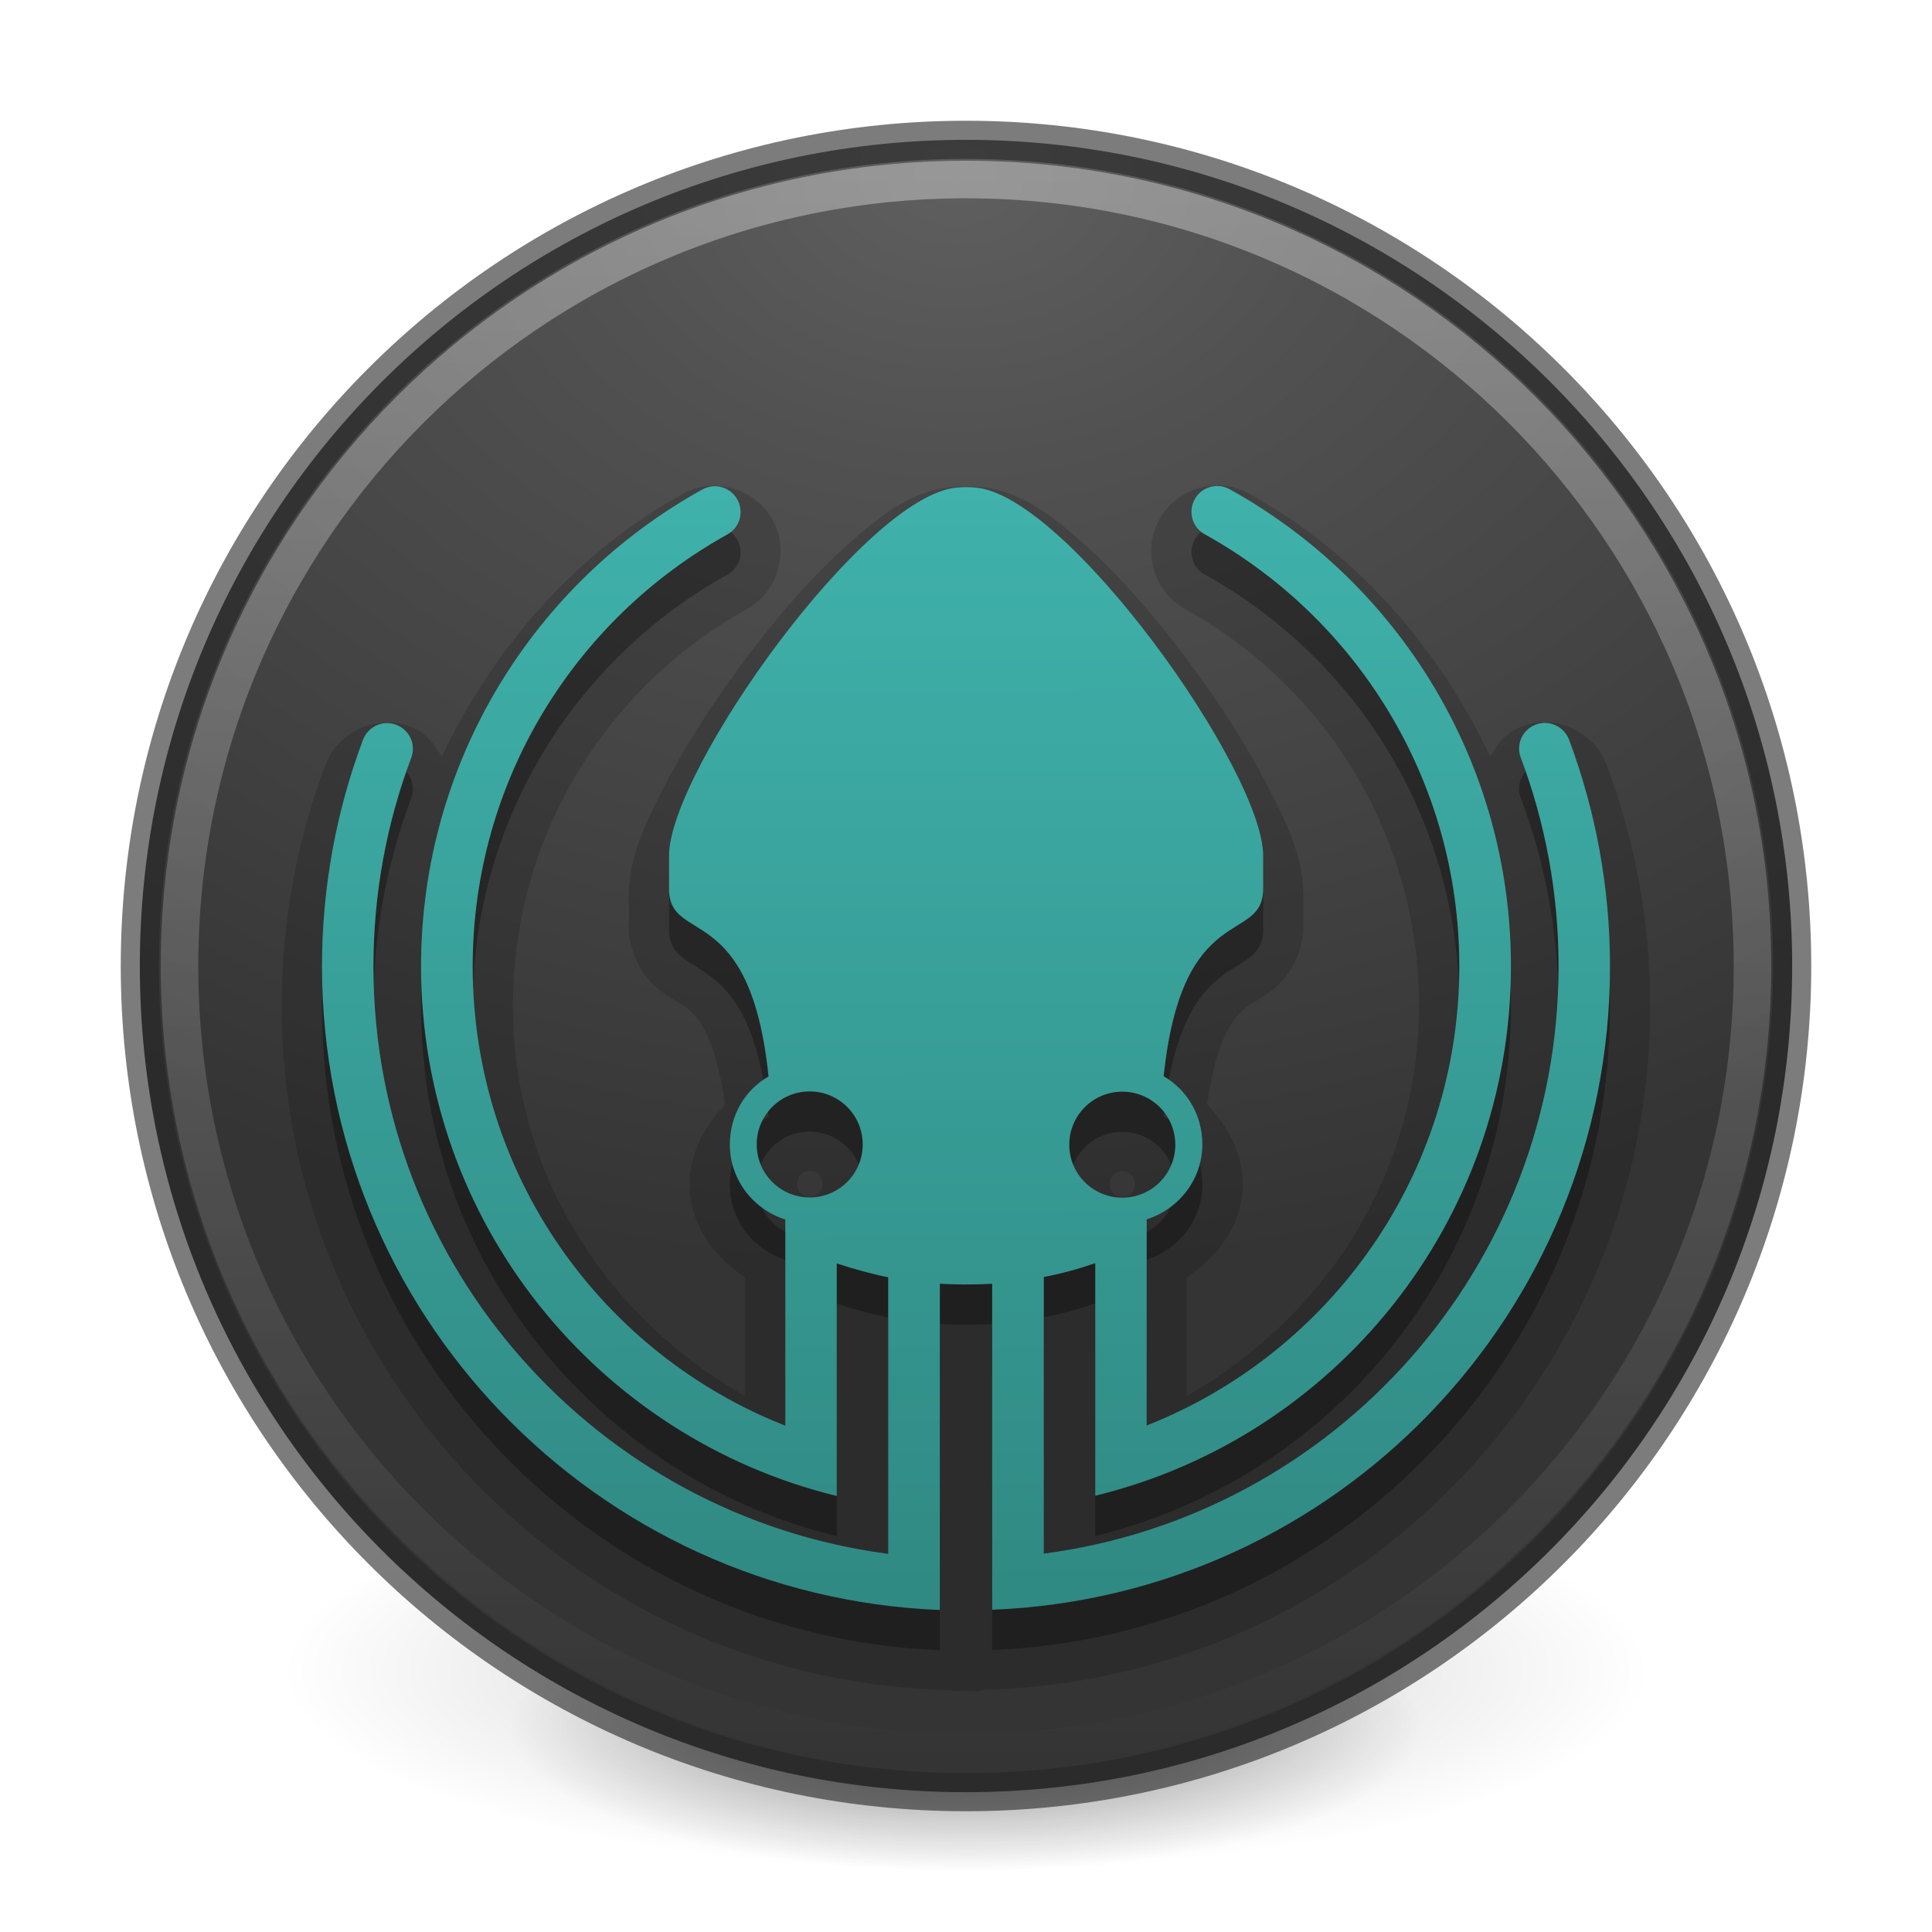
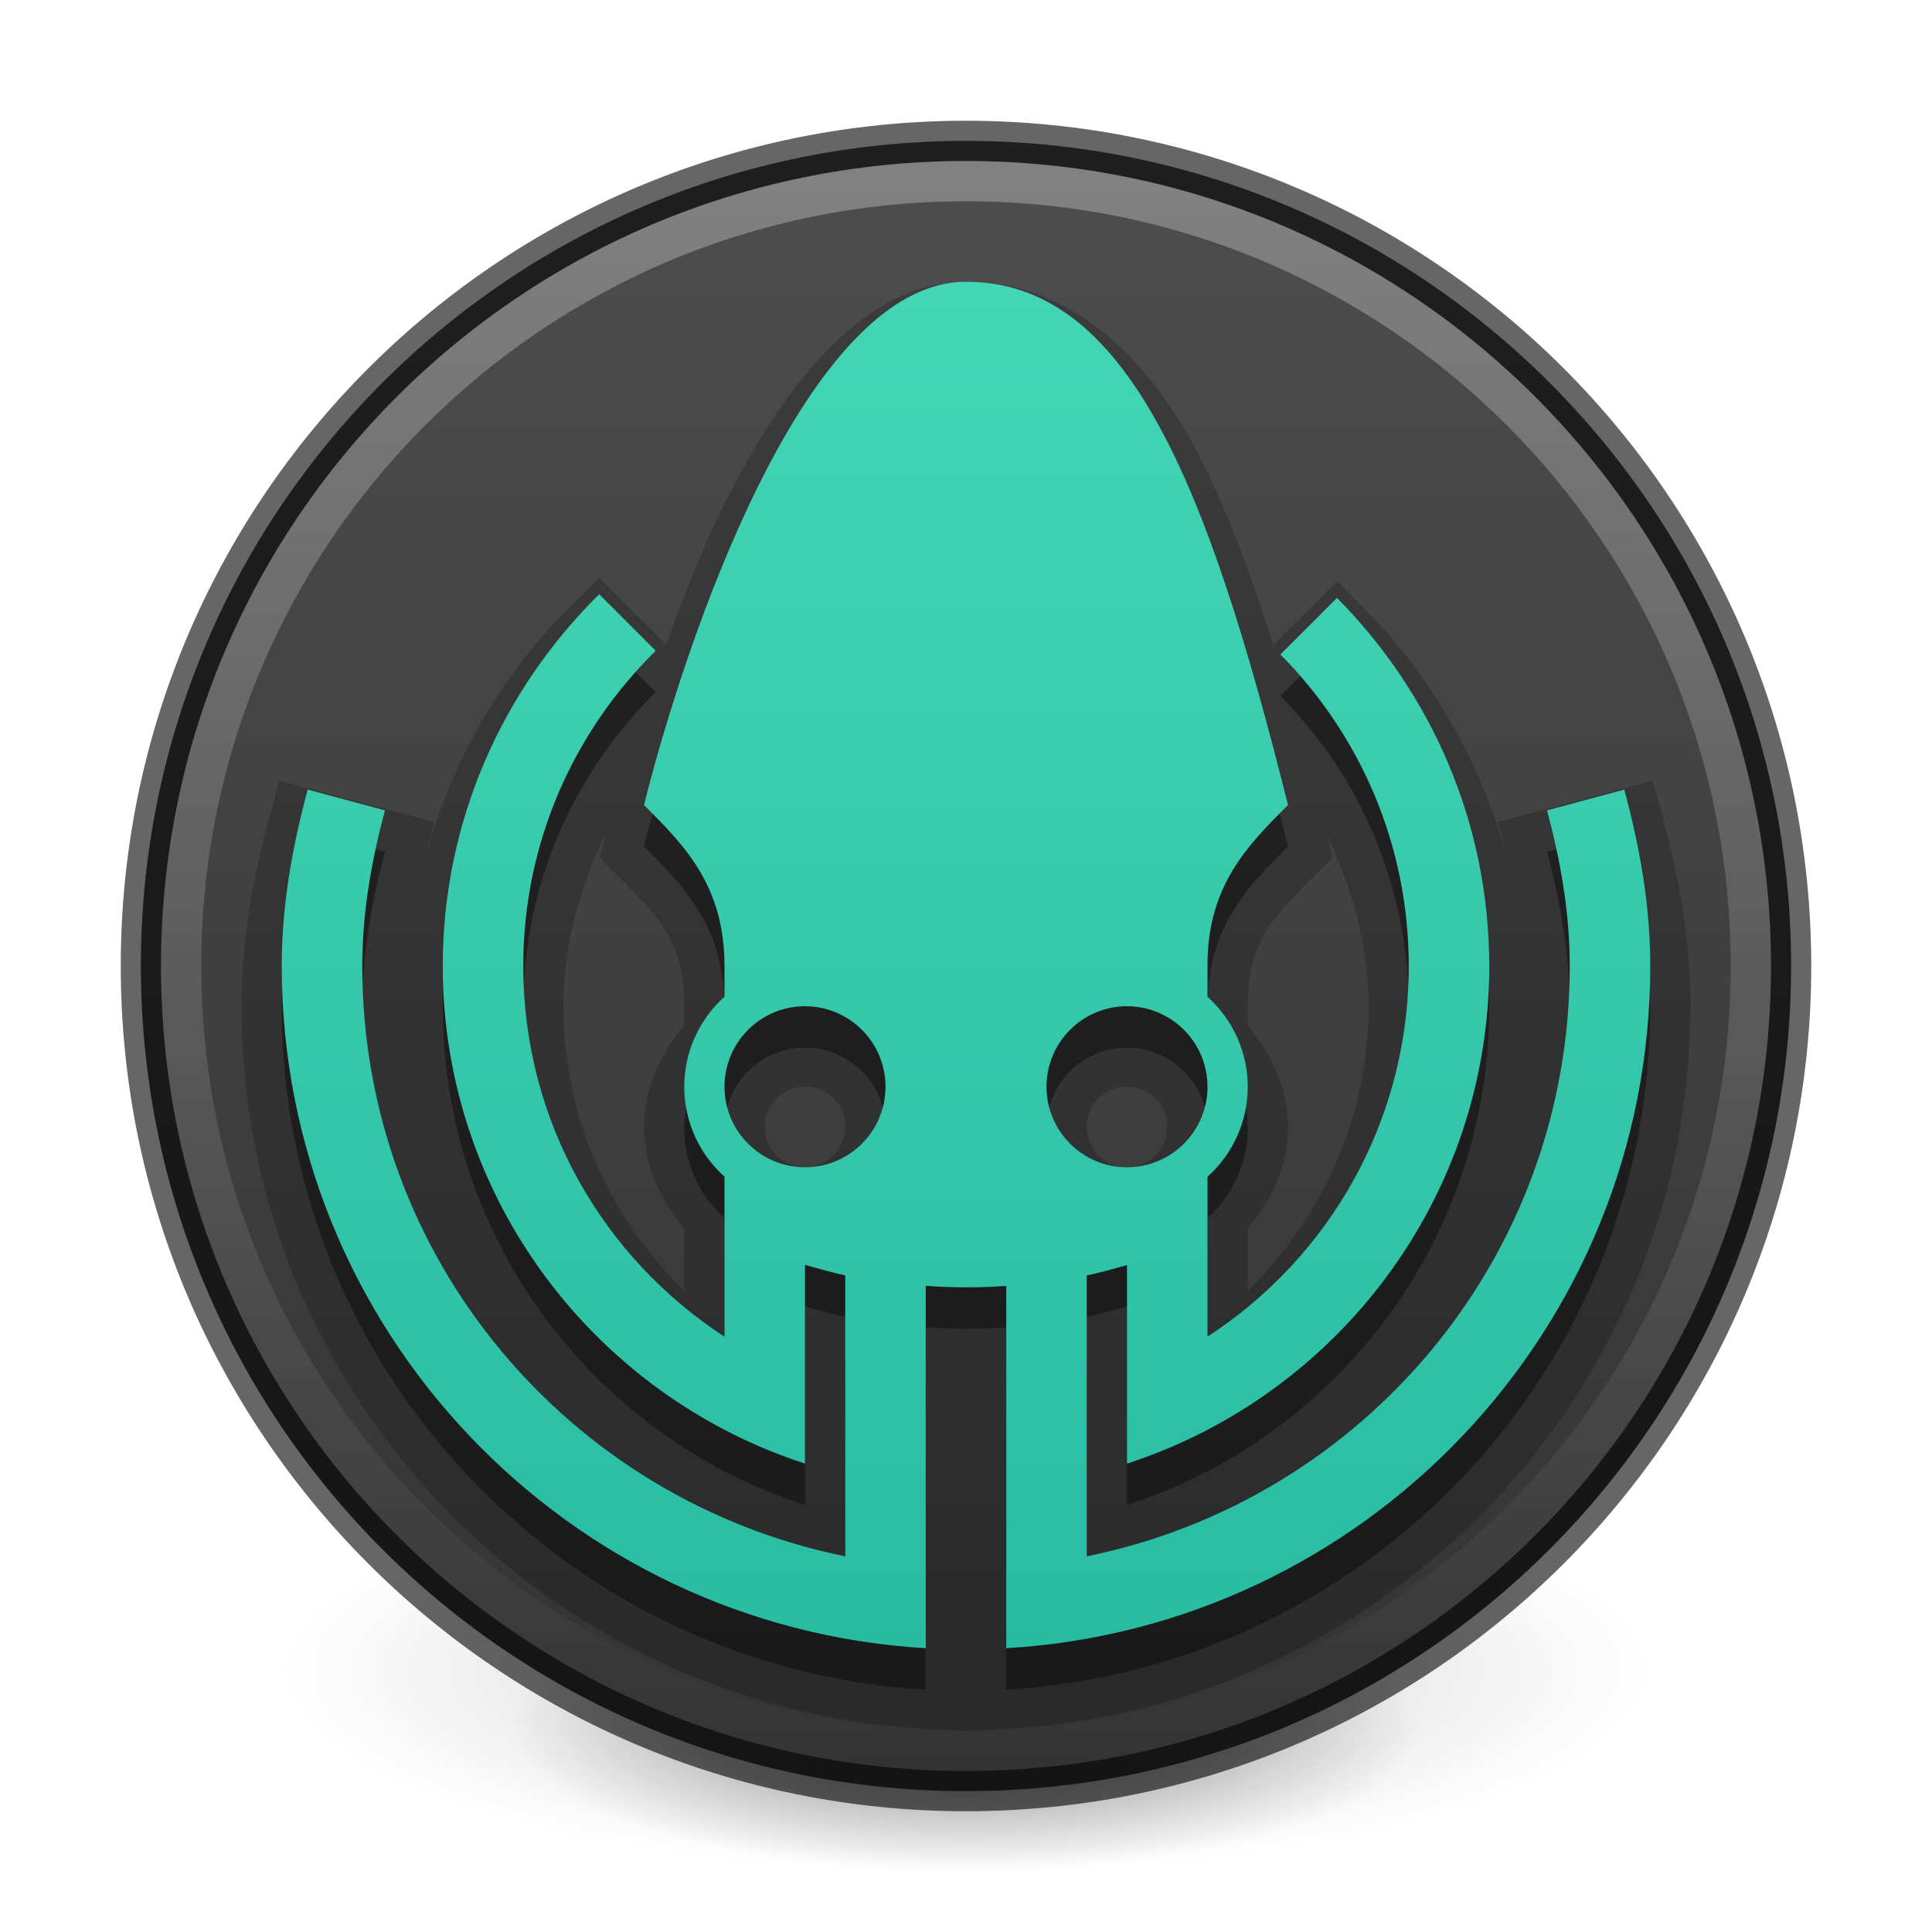
<svg xmlns="http://www.w3.org/2000/svg" xmlns:xlink="http://www.w3.org/1999/xlink" id="svg4951" height="48" width="48" version="1.1">
  <defs id="defs4953">
-     <linearGradient id="linearGradient4156">
-       <stop style="stop-color:#3fb2ab;stop-opacity:1;" offset="0" id="stop4158" />
-       <stop style="stop-color:#308983;stop-opacity:1" offset="1" id="stop4160" />
+     <linearGradient id="linearGradient866">
+       <stop style="stop-color:#43d6b5;stop-opacity:1;" offset="0" id="stop862" />
+       <stop style="stop-color:#28bca3;stop-opacity:1" offset="1" id="stop864" />
    </linearGradient>
    <radialGradient id="radialGradient4448" gradientUnits="userSpaceOnUse" cy="-17.681" cx="14.892" gradientTransform="matrix(-1.4387 3.8089e-8 -2.8328e-8 -1.07 45.169 -14.596)" r="25.571">
-       <stop id="stop3750-1-0-7-6-6-1-3-9-3" stop-color="#5f5f5f" offset="0" />
-       <stop id="stop3752-3-7-4-0-32-8-923-0-7" stop-color="#515151" offset=".262" />
-       <stop id="stop3754-1-8-5-2-7-6-7-1-9" stop-color="#404040" offset=".705" />
-       <stop id="stop3756-1-6-2-6-6-1-96-6-0" stop-color="#343434" offset="1" />
+       <stop id="stop3750-1-0-7-6-6-1-3-9-3" stop-color="#5f5f5f" offset="0" style="stop-color:#4d4d4d;stop-opacity:1" />
+       <stop id="stop3756-1-6-2-6-6-1-96-6-0" stop-color="#343434" offset="1" style="stop-color:#333333;stop-opacity:1" />
    </radialGradient>
-     <linearGradient id="linearGradient4450" y2="32.568" gradientUnits="userSpaceOnUse" x2="15.124" gradientTransform="matrix(.76418 0 0 .76418 12.377 18.778)" y1="-18.801" x1="15.124">
+     <linearGradient id="linearGradient4450" y2="32.568" gradientUnits="userSpaceOnUse" x2="15.124" gradientTransform="matrix(0.7626156,0,0,0.7626156,12.40079,18.78869)" y1="-18.801" x1="15.124">
      <stop id="stop4413" stop-color="#fff" offset="0" />
      <stop id="stop4415" stop-color="#fff" stop-opacity="0" offset="1" />
    </linearGradient>
    <radialGradient xlink:href="#linearGradient3820-7-2" id="radialGradient3300-8" gradientUnits="userSpaceOnUse" gradientTransform="matrix(0.3823536,7.5555777e-8,-1.8372241e-8,0.1115198,-5.925427,36.33585)" cx="99.189" cy="185.297" fx="99.189" fy="185.297" r="62.769" />
    <linearGradient id="linearGradient3820-7-2">
      <stop id="stop3822-2-6" style="stop-color:#000000;stop-opacity:1" offset="0" />
      <stop id="stop3824-1-2" style="stop-color:#000000;stop-opacity:0" offset="1" />
    </linearGradient>
    <radialGradient xlink:href="#linearGradient3820-7-2" id="radialGradient4192-6" gradientUnits="userSpaceOnUse" gradientTransform="matrix(0.2549024,5.3967361e-8,-1.2248161e-8,0.07965545,6.716382,44.24067)" cx="99.189" cy="185.297" fx="99.189" fy="185.297" r="62.769" />
-     <linearGradient xlink:href="#linearGradient4156" id="linearGradient850" x1="-43.231" y1="14.611" x2="-43.183" y2="42.528" gradientUnits="userSpaceOnUse" gradientTransform="translate(67.19564,-2.575462)" />
+     <linearGradient xlink:href="#radialGradient4448" id="linearGradient856" x1="3.474" y1="24" x2="44.526" y2="24" gradientUnits="userSpaceOnUse" gradientTransform="matrix(0.9987334,0,0,0.9987334,0.03039938,-47.9696)" />
+     <linearGradient id="linearGradient4450-6" y2="32.568" gradientUnits="userSpaceOnUse" x2="15.124" gradientTransform="matrix(0.76418,0,0,0.76418,69.72412,21.80483)" y1="-18.801" x1="15.124">
+       <stop id="stop4413-1" stop-color="#fff" offset="0" />
+       <stop id="stop4415-0" stop-color="#fff" stop-opacity="0" offset="1" />
+     </linearGradient>
+     <radialGradient id="radialGradient4448-3" gradientUnits="userSpaceOnUse" cy="-17.681" cx="14.892" gradientTransform="matrix(-1.4387,3.8089e-8,-2.8328e-8,-1.07,45.169,-14.596)" r="25.571">
+       <stop id="stop3750-1-0-7-6-6-1-3-9-3-2" stop-color="#5f5f5f" offset="0" style="stop-color:#4d4d4d;stop-opacity:1" />
+       <stop id="stop3756-1-6-2-6-6-1-96-6-0-0" stop-color="#343434" offset="1" style="stop-color:#333333;stop-opacity:1" />
+     </radialGradient>
+     <radialGradient xlink:href="#linearGradient3820-7-2" id="radialGradient3300-8-4" gradientUnits="userSpaceOnUse" gradientTransform="matrix(0.3823536,7.5555777e-8,-1.8372241e-8,0.1115198,-5.925427,36.33585)" cx="99.189" cy="185.297" fx="99.189" fy="185.297" r="62.769" />
+     <radialGradient xlink:href="#linearGradient3820-7-2" id="radialGradient4192-6-0" gradientUnits="userSpaceOnUse" gradientTransform="matrix(0.2549024,5.3967361e-8,-1.2248161e-8,0.07965545,6.716382,44.24067)" cx="99.189" cy="185.297" fx="99.189" fy="185.297" r="62.769" />
+     <linearGradient xlink:href="#linearGradient866" id="linearGradient868" x1="24" y1="7" x2="24" y2="41" gradientUnits="userSpaceOnUse" />
  </defs>
  <g id="g4198-4" transform="matrix(0.7083333,0,0,0.7142827,1.333335,0.7845968)" style="stroke-width:1.406">
    <path d="m 56,57.002 a 24,6.999 0 1 1 -48,0 24,6.999 0 1 1 48,0 z" id="path3818-0-6" style="opacity:0.2;fill:url(#radialGradient3300-8);fill-opacity:1;stroke:none;stroke-width:1.406" />
    <path style="opacity:0.4;fill:url(#radialGradient4192-6);fill-opacity:1;stroke:none;stroke-width:1.406" id="path4190-2" d="m 48,59.002 a 16,4.999 0 1 1 -32,0 16,4.999 0 1 1 32,0 z" />
  </g>
-   <circle id="path2985-6" cy="24" cx="24" r="20.526" fill="url(#radialGradient4448)" />
-   <circle id="path3755-9" opacity=".6" stroke-width=".948" stroke="#242424" cy="24" cx="24" r="20.526" fill="none" />
-   <circle id="path3773-9" opacity=".6" stroke-width=".933" stroke-opacity=".588" stroke="url(#linearGradient4450)" cy="24" cx="24" r="19.54" fill="none" />
-   <g id="g921" transform="translate(11.66113,-48.4205)">
-     <path d="m 12.062,60.512 c -1.043,0.076 -1.834,0.693 -2.684,1.457 -0.85,0.764 -1.705,1.744 -2.488,2.785 -0.783,1.041 -1.49,2.139 -2.016,3.145 -0.526,1.006 -0.912,1.848 -0.912,2.762 v 0.822 c 0,0.591 0.355,1.205 0.695,1.479 0.341,0.273 0.572,0.367 0.756,0.51 0.332,0.259 0.71,0.794 0.939,2.391 -0.508,0.538 -0.881,1.199 -0.881,1.977 0,1.014 0.602,1.79 1.379,2.32 v 2.945 c -3.403,-1.932 -5.768,-5.485 -5.768,-9.693 0,-4.248 2.35,-7.936 5.814,-9.859 0.753,-0.418 1.047,-1.389 0.672,-2.154 -0.405,-0.823 -1.457,-1.158 -2.264,-0.713 v 0.002 c -2.646,1.464 -4.682,3.79 -5.99,6.531 -0.173,-0.297 -0.389,-0.578 -0.719,-0.719 -0.85,-0.364 -1.857,0.071 -2.178,0.936 -0.696,1.859 -1.08,3.873 -1.08,5.977 0,9.144 7.246,16.623 16.311,16.988 l 0.34,0.014 v 0.021 l 0.275,-0.012 0.424,0.018 v -0.033 l 0.34,-0.014 c 9.065,-0.36 16.311,-7.839 16.311,-16.982 0,-2.105 -0.384,-4.121 -1.08,-5.984 v -0.002 c -0.324,-0.859 -1.319,-1.3 -2.178,-0.932 -0.332,0.141 -0.546,0.422 -0.719,0.717 -1.307,-2.739 -3.34,-5.063 -5.984,-6.527 -6.12e-4,-3.44e-4 -0.001,3.42e-4 -0.002,0 -0.813,-0.455 -1.859,-0.122 -2.268,0.709 -0.381,0.776 -0.088,1.734 0.674,2.154 8.02e-4,4.44e-4 0.001,0.002 0.002,0.002 8.62e-4,4.74e-4 0.001,0.002 0.002,0.002 3.461,1.919 5.809,5.604 5.809,9.855 0,4.203 -2.363,7.755 -5.768,9.691 v -2.941 c 0.778,-0.53 1.385,-1.305 1.385,-2.322 0,-0.781 -0.375,-1.44 -0.881,-1.977 0.231,-1.593 0.611,-2.129 0.943,-2.389 0.184,-0.143 0.414,-0.238 0.754,-0.512 0.34,-0.274 0.693,-0.889 0.693,-1.479 V 70.66 c 0,-0.913 -0.386,-1.755 -0.912,-2.762 -0.526,-1.006 -1.233,-2.105 -2.016,-3.146 -0.783,-1.042 -1.637,-2.022 -2.486,-2.785 -0.846,-0.761 -1.633,-1.376 -2.672,-1.453 -0.001,-1.04e-4 -0.003,1.02e-4 -0.004,0 -0.189,-0.015 -0.38,-0.016 -0.57,-0.002 z m 0.148,1.994 c 0.095,-0.007 0.18,-0.007 0.266,0 l 0.006,0.002 h 0.004 c 0.098,0.007 0.776,0.308 1.484,0.945 0.709,0.637 1.503,1.54 2.227,2.502 0.723,0.962 1.381,1.989 1.842,2.871 0.461,0.882 0.684,1.692 0.684,1.834 v 0.771 c -0.079,0.054 -0.327,0.183 -0.678,0.457 -0.692,0.54 -1.369,1.696 -1.674,3.695 -0.057,-0.004 -0.091,-0.062 -0.148,-0.062 -1.267,0 -2.316,1.049 -2.316,2.316 0,0.935 0.648,1.588 1.449,1.953 l -0.133,0.047 c -0.377,0.131 -0.75,0.233 -1.137,0.307 l -0.629,0.119 -0.527,0.031 c -0.42,0.025 -0.841,0.02 -1.182,0 l -0.619,-0.037 -0.523,-0.105 c -0.393,-0.08 -0.769,-0.185 -1.164,-0.314 l -0.137,-0.045 c 0.814,-0.363 1.469,-1.027 1.469,-1.961 0,-1.267 -1.049,-2.316 -2.316,-2.316 -0.057,0 -0.091,0.056 -0.146,0.061 C 8.006,73.586 7.333,72.431 6.642,71.893 6.292,71.62 6.043,71.489 5.962,71.436 v -0.775 c 0,-0.142 0.223,-0.952 0.684,-1.834 0.461,-0.882 1.118,-1.908 1.842,-2.869 0.724,-0.962 1.519,-1.862 2.229,-2.5 0.71,-0.638 1.389,-0.942 1.49,-0.949 h 0.002 z M 8.457,77.516 c 0.188,0 0.316,0.128 0.316,0.316 0,0.184 -0.123,0.316 -0.316,0.316 -0.193,0 -0.316,-0.133 -0.316,-0.316 0,-0.184 0.123,-0.316 0.316,-0.316 z m 7.766,0.006 c 0.184,0 0.316,0.123 0.316,0.316 0,0.188 -0.128,0.316 -0.316,0.316 -0.184,0 -0.316,-0.123 -0.316,-0.316 0,-0.188 0.128,-0.316 0.316,-0.316 z m 11.101,-9.723 c -0.128,-0.339 -0.517,-0.511 -0.85,-0.367 -0.317,0.133 -0.472,0.494 -0.35,0.811 0.606,1.611 0.939,3.361 0.939,5.183 0,7.478 -5.572,13.65 -12.789,14.594 v -6.872 c 0.439,-0.083 0.861,-0.2 1.278,-0.344 v 5.778 c 5.928,-1.439 10.328,-6.783 10.328,-13.156 0,-5.1 -2.822,-9.544 -6.989,-11.85 -0.317,-0.178 -0.722,-0.05 -0.883,0.278 -0.15,0.306 -0.033,0.678 0.261,0.839 3.772,2.089 6.328,6.111 6.328,10.733 0,5.183 -3.217,9.617 -7.767,11.411 v -5.122 c 0.789,-0.25 1.383,-0.983 1.383,-1.861 0,-0.728 -0.378,-1.356 -0.961,-1.694 0.461,-4.417 2.472,-3.256 2.472,-4.661 v -0.817 c 0,-2.111 -4.883,-8.989 -7.167,-9.15 -0.139,-0.011 -0.278,-0.011 -0.422,0 -2.289,0.167 -7.172,7.039 -7.172,9.15 v 0.822 c 0,1.406 2.017,0.239 2.472,4.661 -0.589,0.339 -0.961,0.967 -0.961,1.694 0,0.878 0.589,1.611 1.378,1.861 v 5.122 c -4.55,-1.789 -7.767,-6.222 -7.767,-11.411 0,-4.617 2.556,-8.639 6.328,-10.733 0.3,-0.167 0.411,-0.533 0.261,-0.839 -0.161,-0.328 -0.561,-0.456 -0.883,-0.278 -4.167,2.306 -6.989,6.75 -6.989,11.85 0,6.372 4.4,11.711 10.328,13.156 v -5.778 c 0.422,0.139 0.839,0.256 1.278,0.344 v 6.872 c -7.211,-0.944 -12.789,-7.117 -12.789,-14.594 0,-1.822 0.333,-3.572 0.939,-5.183 0.122,-0.322 -0.033,-0.678 -0.35,-0.811 -0.333,-0.144 -0.722,0.022 -0.85,0.367 -0.656,1.75 -1.017,3.644 -1.017,5.628 0,8.617 6.811,15.644 15.35,15.989 v -8.106 c 0.378,0.022 0.833,0.028 1.3,0 v 8.1 c 8.539,-0.339 15.35,-7.367 15.35,-15.983 0,-1.983 -0.361,-3.878 -1.017,-5.633 z m -11.1,8.744 c 0.722,0 1.317,0.583 1.317,1.317 0,0.728 -0.589,1.317 -1.317,1.317 -0.722,0 -1.317,-0.583 -1.317,-1.317 0,-0.728 0.589,-1.317 1.317,-1.317 z m -7.767,2.628 c -0.733,0 -1.317,-0.594 -1.317,-1.317 0,-0.722 0.583,-1.317 1.317,-1.317 0.728,0 1.317,0.589 1.317,1.317 0,0.722 -0.583,1.317 -1.317,1.317 z" style="color:#000000;font-style:normal;font-variant:normal;font-weight:normal;font-stretch:normal;font-size:medium;line-height:normal;font-family:sans-serif;font-variant-ligatures:normal;font-variant-position:normal;font-variant-caps:normal;font-variant-numeric:normal;font-variant-alternates:normal;font-feature-settings:normal;text-indent:0;text-align:start;text-decoration:none;text-decoration-line:none;text-decoration-style:solid;text-decoration-color:#000000;letter-spacing:normal;word-spacing:normal;text-transform:none;writing-mode:lr-tb;direction:ltr;text-orientation:mixed;dominant-baseline:auto;baseline-shift:baseline;text-anchor:start;white-space:normal;shape-padding:0;clip-rule:nonzero;display:inline;overflow:visible;visibility:visible;opacity:0.15;isolation:auto;mix-blend-mode:normal;color-interpolation:sRGB;color-interpolation-filters:linearRGB;solid-color:#000000;solid-opacity:1;vector-effect:none;fill:#000000;fill-opacity:1;fill-rule:nonzero;stroke:none;stroke-width:2;stroke-linecap:butt;stroke-linejoin:miter;stroke-miterlimit:4;stroke-dasharray:none;stroke-dashoffset:0;stroke-opacity:1;color-rendering:auto;image-rendering:auto;shape-rendering:auto;text-rendering:auto;enable-background:accumulate" id="path2-5-3-5" />
-     <path style="opacity:0.3;fill:#000000;fill-opacity:1;stroke-width:1" id="path2-5" d="m 27.322,67.798 c -0.128,-0.339 -0.517,-0.511 -0.85,-0.367 -0.317,0.133 -0.472,0.494 -0.35,0.811 0.606,1.611 0.939,3.361 0.939,5.183 0,7.478 -5.572,13.65 -12.789,14.594 v -6.872 c 0.439,-0.083 0.861,-0.2 1.278,-0.344 v 5.778 c 5.928,-1.439 10.328,-6.783 10.328,-13.156 0,-5.1 -2.822,-9.544 -6.989,-11.85 -0.317,-0.178 -0.722,-0.05 -0.883,0.278 -0.15,0.306 -0.033,0.678 0.261,0.839 3.772,2.089 6.328,6.111 6.328,10.733 0,5.183 -3.217,9.617 -7.767,11.411 v -5.122 c 0.789,-0.25 1.383,-0.983 1.383,-1.861 0,-0.728 -0.378,-1.356 -0.961,-1.694 0.461,-4.417 2.472,-3.256 2.472,-4.661 v -0.817 c 0,-2.111 -4.883,-8.989 -7.167,-9.15 -0.139,-0.011 -0.278,-0.011 -0.422,0 -2.289,0.167 -7.172,7.039 -7.172,9.15 v 0.822 c 0,1.406 2.017,0.239 2.472,4.661 -0.589,0.339 -0.961,0.967 -0.961,1.694 0,0.878 0.589,1.611 1.378,1.861 v 5.122 c -4.55,-1.789 -7.767,-6.222 -7.767,-11.411 0,-4.617 2.556,-8.639 6.328,-10.733 0.3,-0.167 0.411,-0.533 0.261,-0.839 -0.161,-0.328 -0.561,-0.456 -0.883,-0.278 -4.167,2.306 -6.989,6.75 -6.989,11.85 0,6.372 4.4,11.711 10.328,13.156 v -5.778 c 0.422,0.139 0.839,0.256 1.278,0.344 v 6.872 c -7.211,-0.944 -12.789,-7.117 -12.789,-14.594 0,-1.822 0.333,-3.572 0.939,-5.183 0.122,-0.322 -0.033,-0.678 -0.35,-0.811 -0.333,-0.144 -0.722,0.022 -0.85,0.367 -0.656,1.75 -1.017,3.644 -1.017,5.628 0,8.617 6.811,15.644 15.35,15.989 v -8.106 c 0.378,0.022 0.833,0.028 1.3,0 v 8.1 c 8.539,-0.339 15.35,-7.367 15.35,-15.983 0,-1.983 -0.361,-3.878 -1.017,-5.633 z m -11.1,8.744 c 0.722,0 1.317,0.583 1.317,1.317 0,0.728 -0.589,1.317 -1.317,1.317 -0.722,0 -1.317,-0.583 -1.317,-1.317 0,-0.728 0.589,-1.317 1.317,-1.317 z m -7.767,2.628 c -0.733,0 -1.317,-0.594 -1.317,-1.317 0,-0.722 0.583,-1.317 1.317,-1.317 0.728,0 1.317,0.589 1.317,1.317 0,0.722 -0.583,1.317 -1.317,1.317 z" />
-   </g>
-   <path d="m 38.983,18.378 c -0.128,-0.339 -0.517,-0.511 -0.85,-0.367 -0.317,0.133 -0.472,0.494 -0.35,0.811 0.606,1.611 0.939,3.361 0.939,5.183 0,7.478 -5.572,13.65 -12.789,14.594 v -6.872 c 0.439,-0.083 0.861,-0.2 1.278,-0.344 v 5.778 c 5.928,-1.439 10.328,-6.783 10.328,-13.156 0,-5.1 -2.822,-9.544 -6.989,-11.85 -0.317,-0.178 -0.722,-0.05 -0.883,0.278 -0.15,0.306 -0.033,0.678 0.261,0.839 3.772,2.089 6.328,6.111 6.328,10.733 0,5.183 -3.217,9.617 -7.767,11.411 v -5.122 c 0.789,-0.25 1.383,-0.983 1.383,-1.861 0,-0.728 -0.378,-1.356 -0.961,-1.694 0.461,-4.417 2.472,-3.256 2.472,-4.661 v -0.817 c 0,-2.111 -4.883,-8.989 -7.167,-9.15 -0.139,-0.011 -0.278,-0.011 -0.422,0 -2.289,0.167 -7.172,7.039 -7.172,9.15 v 0.822 c 0,1.406 2.017,0.239 2.472,4.661 -0.589,0.339 -0.961,0.967 -0.961,1.694 0,0.878 0.589,1.611 1.378,1.861 v 5.122 c -4.55,-1.789 -7.767,-6.222 -7.767,-11.411 0,-4.617 2.556,-8.639 6.328,-10.733 0.3,-0.167 0.411,-0.533 0.261,-0.839 C 18.172,12.111 17.772,11.983 17.45,12.161 c -4.167,2.306 -6.989,6.75 -6.989,11.85 0,6.372 4.4,11.711 10.328,13.156 v -5.778 c 0.422,0.139 0.839,0.256 1.278,0.344 v 6.872 C 14.856,37.661 9.278,31.489 9.278,24.011 c 0,-1.822 0.333,-3.572 0.939,-5.183 0.122,-0.322 -0.033,-0.678 -0.35,-0.811 -0.333,-0.144 -0.722,0.022 -0.85,0.367 -0.656,1.75 -1.017,3.644 -1.017,5.628 C 8,32.628 14.811,39.656 23.35,40 v -8.106 c 0.378,0.022 0.833,0.028 1.3,0 V 39.994 C 33.189,39.656 40,32.628 40,24.011 40,22.028 39.639,20.133 38.983,18.378 Z m -11.1,8.744 c 0.722,0 1.317,0.583 1.317,1.317 0,0.728 -0.589,1.317 -1.317,1.317 -0.722,0 -1.317,-0.583 -1.317,-1.317 0,-0.728 0.589,-1.317 1.317,-1.317 z M 20.117,29.75 C 19.383,29.75 18.8,29.156 18.8,28.433 c 0,-0.722 0.583,-1.317 1.317,-1.317 0.728,0 1.317,0.589 1.317,1.317 0,0.722 -0.583,1.317 -1.317,1.317 z" id="path2" style="fill:url(#linearGradient850);fill-opacity:1;stroke-width:1" />
+   <circle id="path2985-6" cy="-24" cx="24" r="20.5" fill="url(#radialGradient4448)" style="fill:url(#linearGradient856);fill-opacity:1;stroke-width:1" transform="rotate(90)" />
+   <circle id="path3755-9" opacity="0.6" stroke-width=".948" stroke="#242424" cy="24" cx="24" r="20.5" fill="none" style="stroke-width:1;stroke-miterlimit:4;stroke-dasharray:none;stroke:#000000;stroke-opacity:1" />
+   <circle id="path3773-9" opacity="0.6" stroke-width="0.933" stroke-opacity="0.588" stroke="url(#linearGradient4450)" cy="24" cx="24" r="19.5" fill="none" style="stroke:url(#linearGradient4450);stroke-width:1;stroke-miterlimit:4;stroke-dasharray:none;opacity:0.5" />
+   <path id="path910-5" style="color:#000000;font-style:normal;font-variant:normal;font-weight:normal;font-stretch:normal;font-size:medium;line-height:normal;font-family:sans-serif;font-variant-ligatures:normal;font-variant-position:normal;font-variant-caps:normal;font-variant-numeric:normal;font-variant-alternates:normal;font-variant-east-asian:normal;font-feature-settings:normal;font-variation-settings:normal;text-indent:0;text-align:start;text-decoration:none;text-decoration-line:none;text-decoration-style:solid;text-decoration-color:#000000;letter-spacing:normal;word-spacing:normal;text-transform:none;writing-mode:lr-tb;direction:ltr;text-orientation:mixed;dominant-baseline:auto;baseline-shift:baseline;text-anchor:start;white-space:normal;shape-padding:0;shape-margin:0;inline-size:0;clip-rule:nonzero;display:inline;overflow:visible;visibility:visible;opacity:0.2;isolation:auto;mix-blend-mode:normal;color-interpolation:sRGB;color-interpolation-filters:linearRGB;solid-color:#000000;solid-opacity:1;vector-effect:none;fill:#000000;fill-opacity:1;fill-rule:evenodd;stroke:none;stroke-width:2;stroke-linecap:square;stroke-linejoin:miter;stroke-miterlimit:4;stroke-dasharray:none;stroke-dashoffset:0;stroke-opacity:1;color-rendering:auto;image-rendering:auto;shape-rendering:auto;text-rendering:auto;enable-background:accumulate;stop-color:#000000;stop-opacity:1" d="m 24,7 c -1.375,0 -2.556,0.761 -3.523,1.781 -0.967,1.02 -1.781,2.342 -2.496,3.771 -0.562,1.124 -1.003,2.305 -1.43,3.461 l -1.66,-1.66 -0.707,0.699 c -1.748,1.725 -3,3.926 -3.656,6.369 0.003,-0.01 0.001,-0.021 0.004,-0.031 L 10.789,20.426 6.938,19.393 6.68,20.357 C 6.287,21.817 6,23.358 6,25 6,34.562 13.512,42.395 22.941,42.947 L 24,43.01 l 1.059,-0.062 C 34.488,42.395 42,34.562 42,25 42,23.358 41.713,21.817 41.32,20.357 l -0.258,-0.965 -3.852,1.033 0.258,0.965 c 0.002,0.006 4.22e-4,0.012 0.002,0.018 -0.643,-2.389 -1.853,-4.552 -3.545,-6.258 L 33.219,14.438 31.633,16.025 C 31.027,14.11 30.385,12.382 29.625,11.014 28.286,8.604 26.417,7 24,7 Z m -8.963,13.73 c -0.002,0.007 -0.006,0.02 -0.008,0.027 l -0.137,0.549 0.4,0.4 c 1,1 1.707,1.626 1.707,3.293 v 0.475 c -0.6,0.716 -1,1.58 -1,2.525 5.33e-4,0.944 0.401,1.809 1,2.523 v 1.23 0.322 c -1.836,-1.806 -3,-4.281 -3,-7.076 0,-1.55 0.411,-2.968 1.037,-4.27 z m 17.934,0.027 C 33.588,22.054 34,23.461 34,25 c 0,2.795 -1.164,5.27 -3,7.076 V 31.754 30.525 C 31.6,29.81 32,28.945 32,28 31.999,27.056 31.599,26.191 31,25.477 v -0.502 c 0,-1.636 0.707,-2.268 1.707,-3.268 l 0.4,-0.4 z m -12.994,6.242 c 0.004,3e-6 0.008,-4.6e-5 0.012,0 h 0.006 H 20 c 0.564,0 1,0.436 1,1 0,0.564 -0.436,1 -1,1 -0.564,0 -1,-0.436 -1,-1 -1.65e-4,-0.554 0.423,-0.986 0.977,-1 z m 8,0 c 0.004,3e-6 0.008,-4.6e-5 0.012,0 h 0.006 H 28 c 0.564,0 1,0.436 1,1 0,0.564 -0.436,1 -1,1 -0.564,0 -1,-0.436 -1,-1 -1.65e-4,-0.554 0.423,-0.986 0.977,-1 z m -14.967,6.57 c 0.188,0.24 0.404,0.455 0.627,0.662 0,0 -0.002,0 -0.002,0 -0.222,-0.207 -0.435,-0.42 -0.625,-0.662 z m 21.98,0 c -0.19,0.242 -0.405,0.456 -0.627,0.662 0.223,-0.207 0.439,-0.422 0.627,-0.662 z" />
+   <path id="path1045" style="color:#000000;font-style:normal;font-variant:normal;font-weight:normal;font-stretch:normal;font-size:medium;line-height:normal;font-family:sans-serif;font-variant-ligatures:normal;font-variant-position:normal;font-variant-caps:normal;font-variant-numeric:normal;font-variant-alternates:normal;font-variant-east-asian:normal;font-feature-settings:normal;font-variation-settings:normal;text-indent:0;text-align:start;text-decoration:none;text-decoration-line:none;text-decoration-style:solid;text-decoration-color:#000000;letter-spacing:normal;word-spacing:normal;text-transform:none;writing-mode:lr-tb;direction:ltr;text-orientation:mixed;dominant-baseline:auto;baseline-shift:baseline;text-anchor:start;white-space:normal;shape-padding:0;shape-margin:0;inline-size:0;clip-rule:nonzero;display:inline;overflow:visible;visibility:visible;opacity:0.4;isolation:auto;mix-blend-mode:normal;color-interpolation:sRGB;color-interpolation-filters:linearRGB;solid-color:#000000;solid-opacity:1;vector-effect:none;fill:#000000;fill-opacity:1;fill-rule:evenodd;stroke:none;stroke-width:2;stroke-linecap:square;stroke-linejoin:miter;stroke-miterlimit:4;stroke-dasharray:none;stroke-dashoffset:0;stroke-opacity:1;color-rendering:auto;image-rendering:auto;shape-rendering:auto;text-rendering:auto;enable-background:accumulate;stop-color:#000000;stop-opacity:1" d="m 24,8.03 c -4,0 -7,9 -8,13 1,1 2,2 2,4 v 0.764 a 3,3 0 0 0 -1,2.236 3,3 0 0 0 1,2.234 v 1.52 2.455 c -3.01,-1.958 -5,-5.341 -5,-9.209 0,-3.076 1.265,-5.838 3.291,-7.832 L 14.887,15.794 C 12.496,18.153 11,21.414 11,25.03 c 0,5.772 3.784,10.671 9,12.363 v -2.121 -2.816 c 0.334,0.092 0.666,0.19 1,0.26 v 6.98 C 14.15,38.308 9,32.295 9,25.03 9,23.684 9.233,22.404 9.564,21.163 L 7.645,20.647 C 7.266,22.055 7,23.505 7,25.03 c 0,9.039 7.09,16.428 16,16.949 v -2 -7.002 c 0.666,0.047 1.332,0.048 2,0.002 v 7.297 1.703 c 8.91,-0.522 16,-7.91 16,-16.949 0,-1.525 -0.266,-2.976 -0.645,-4.383 l -1.92,0.516 C 38.767,22.404 39,23.684 39,25.03 39,32.295 33.85,38.308 27,39.696 v -6.977 c 0.333,-0.069 0.666,-0.167 1,-0.26 v 3.57 1.363 c 5.216,-1.692 9,-6.591 9,-12.363 0,-3.565 -1.451,-6.794 -3.783,-9.145 l -1.404,1.404 C 33.78,19.276 35,22.006 35,25.03 c 0,3.868 -1.99,7.251 -5,9.209 v -2.455 -1.518 a 3,3 0 0 0 1,-2.236 3,3 0 0 0 -1,-2.234 v -0.791 c 0,-1.974 1,-2.975 2,-3.975 -2,-8 -4,-13 -8,-13 z m -4.049,18 a 2,2 0 0 1 0.049,0 2,2 0 0 1 2,2 2,2 0 0 1 -2,2 2,2 0 0 1 -2,-2 2,2 0 0 1 1.951,-2 z m 8,0 a 2,2 0 0 1 0.049,0 2,2 0 0 1 2,2 2,2 0 0 1 -2,2 2,2 0 0 1 -2,-2 2,2 0 0 1 1.951,-2 z" />
+   <path id="path910" style="color:#000000;font-style:normal;font-variant:normal;font-weight:normal;font-stretch:normal;font-size:medium;line-height:normal;font-family:sans-serif;font-variant-ligatures:normal;font-variant-position:normal;font-variant-caps:normal;font-variant-numeric:normal;font-variant-alternates:normal;font-variant-east-asian:normal;font-feature-settings:normal;font-variation-settings:normal;text-indent:0;text-align:start;text-decoration:none;text-decoration-line:none;text-decoration-style:solid;text-decoration-color:#000000;letter-spacing:normal;word-spacing:normal;text-transform:none;writing-mode:lr-tb;direction:ltr;text-orientation:mixed;dominant-baseline:auto;baseline-shift:baseline;text-anchor:start;white-space:normal;shape-padding:0;shape-margin:0;inline-size:0;clip-rule:nonzero;display:inline;overflow:visible;visibility:visible;opacity:1;isolation:auto;mix-blend-mode:normal;color-interpolation:sRGB;color-interpolation-filters:linearRGB;solid-color:#000000;solid-opacity:1;vector-effect:none;fill:url(#linearGradient868);fill-opacity:1;fill-rule:evenodd;stroke:none;stroke-width:2;stroke-linecap:square;stroke-linejoin:miter;stroke-miterlimit:4;stroke-dasharray:none;stroke-dashoffset:0;stroke-opacity:1;color-rendering:auto;image-rendering:auto;shape-rendering:auto;text-rendering:auto;enable-background:accumulate;stop-color:#000000;stop-opacity:1" d="M 24 7 C 20 7 17 16 16 20 C 17 21 18 22 18 24 L 18 24.764 A 3 3 0 0 0 17 27 A 3 3 0 0 0 18 29.234 L 18 30.754 L 18 33.209 C 14.99 31.251 13 27.868 13 24 C 13 20.924 14.265 18.162 16.291 16.168 L 14.887 14.764 C 12.496 17.123 11 20.384 11 24 C 11 29.772 14.784 34.671 20 36.363 L 20 34.242 L 20 31.426 C 20.334 31.518 20.666 31.616 21 31.686 L 21 38.666 C 14.15 37.278 9 31.265 9 24 C 9 22.654 9.233 21.373 9.564 20.133 L 7.645 19.617 C 7.266 21.024 7 22.475 7 24 C 7 33.039 14.09 40.428 23 40.949 L 23 38.949 L 23 31.947 C 23.666 31.994 24.332 31.995 25 31.949 L 25 39.246 L 25 40.949 C 33.91 40.427 41 33.039 41 24 C 41 22.475 40.734 21.024 40.355 19.617 L 38.436 20.133 C 38.767 21.373 39 22.654 39 24 C 39 31.265 33.85 37.278 27 38.666 L 27 31.689 C 27.333 31.62 27.666 31.522 28 31.43 L 28 35 L 28 36.363 C 33.216 34.671 37 29.772 37 24 C 37 20.435 35.549 17.206 33.217 14.855 L 31.812 16.26 C 33.78 18.246 35 20.975 35 24 C 35 27.868 33.01 31.251 30 33.209 L 30 30.754 L 30 29.236 A 3 3 0 0 0 31 27 A 3 3 0 0 0 30 24.766 L 30 23.975 C 30 22.001 31 21 32 20 C 30 12 28 7 24 7 z M 19.951 25 A 2 2 0 0 1 20 25 A 2 2 0 0 1 22 27 A 2 2 0 0 1 20 29 A 2 2 0 0 1 18 27 A 2 2 0 0 1 19.951 25 z M 27.951 25 A 2 2 0 0 1 28 25 A 2 2 0 0 1 30 27 A 2 2 0 0 1 28 29 A 2 2 0 0 1 26 27 A 2 2 0 0 1 27.951 25 z " />
</svg>
